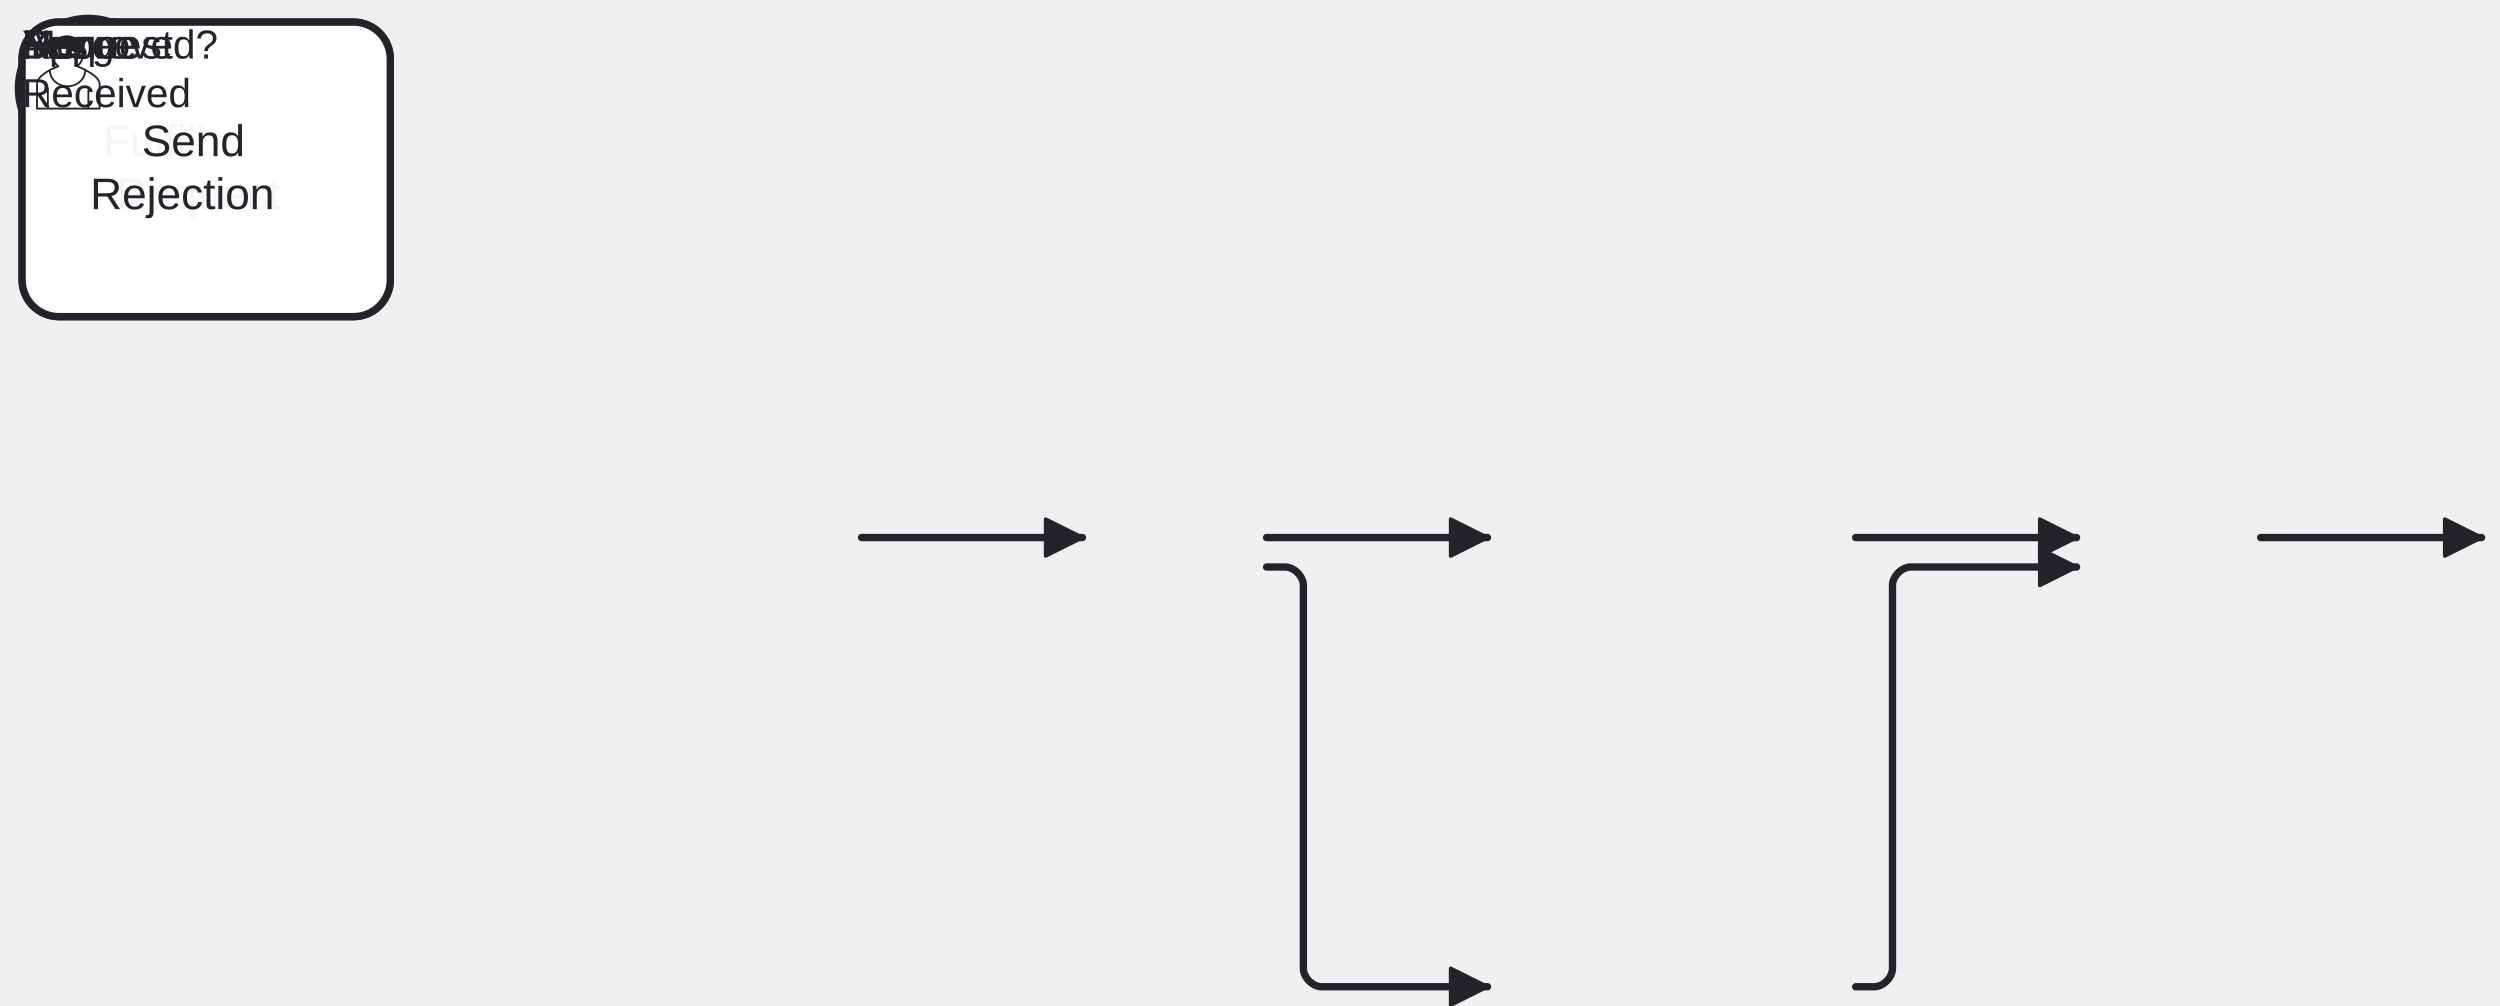
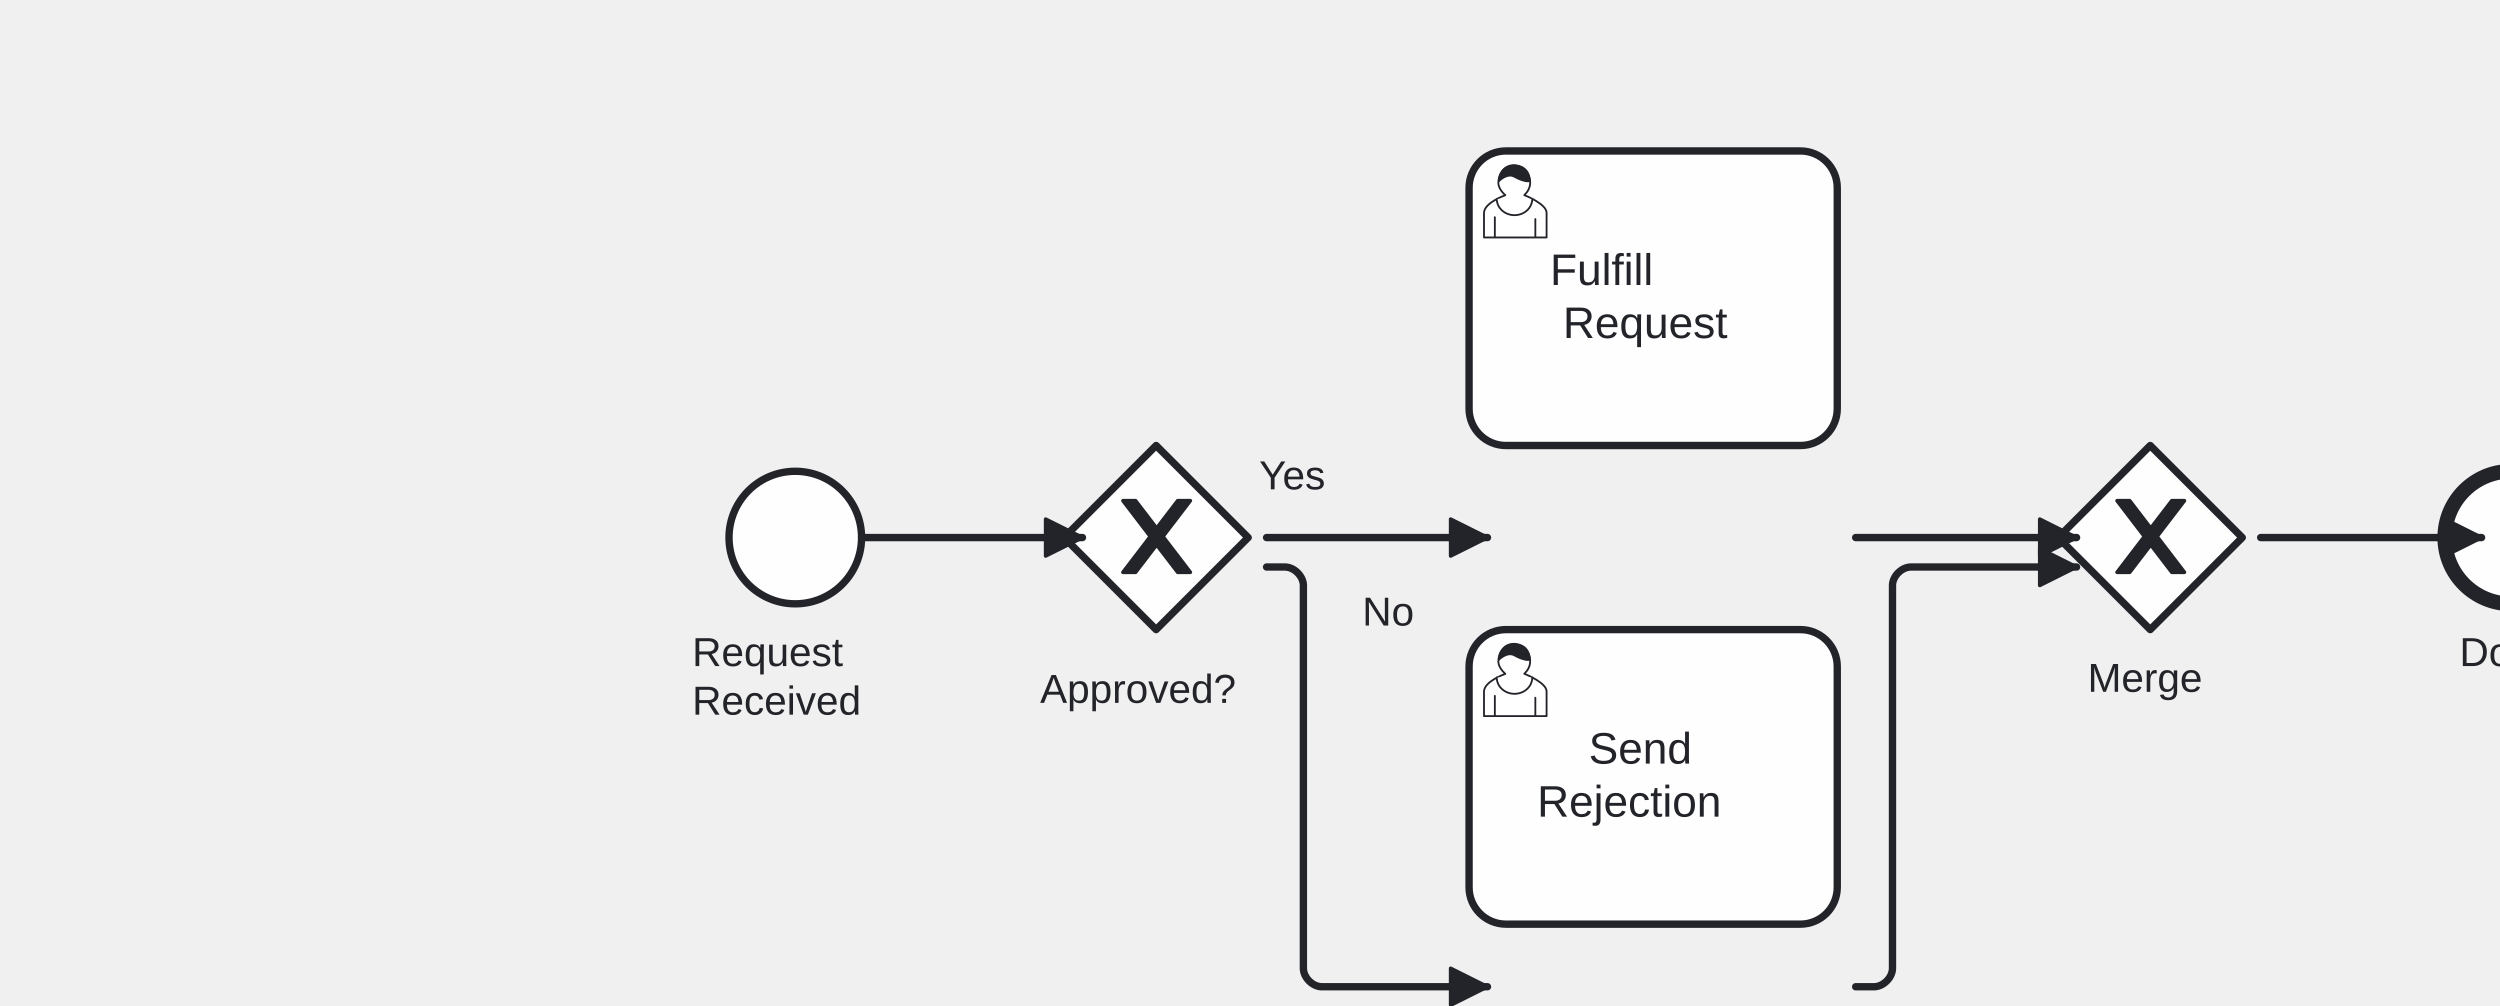
<svg xmlns="http://www.w3.org/2000/svg" width="679" height="273" viewBox="-6 -6 679 273" version="1.1">
  <g class="djs-group">
-     <g class="djs-element djs-shape" data-element-id="StartEvent_RequestReceived" style="display: block;">
+     <g class="djs-element djs-shape" data-element-id="StartEvent_RequestReceived" style="display: block;" transform="translate(192, 122)">
      <g class="djs-visual">
        <circle cx="18" cy="18" r="18" style="stroke-linecap: round; stroke-linejoin: round; stroke: hsl(225, 10%, 15%); stroke-width: 2px; fill: white; fill-opacity: 0.95;" />
      </g>
      <rect style="fill: none; stroke-opacity: 0; stroke: white; stroke-width: 15px;" class="djs-hit djs-hit-all" x="0" y="0" width="36" height="36" />
      <circle cx="18" cy="18" r="23" style="fill: none;" class="djs-outline" />
    </g>
  </g>
  <g class="djs-group">
-     <g class="djs-element djs-shape" data-element-id="Gateway_Approved" style="display: block;">
+     <g class="djs-element djs-shape" data-element-id="Gateway_Approved" style="display: block;" transform="translate(283, 115)">
      <g class="djs-visual">
        <polygon style="stroke-linecap: round; stroke-linejoin: round; stroke: hsl(225, 10%, 15%); stroke-width: 2px; fill: white; fill-opacity: 0.95;" points="25,0 50,25 25,50 0,25" />
        <path style="fill: hsl(225, 10%, 15%); stroke-linecap: round; stroke-linejoin: round; stroke: hsl(225, 10%, 15%); stroke-width: 1px;" d="m 16,15 7.429,9.714 -7.429,9.714 3.429,0 5.714,-7.464 5.714,7.464 3.429,0 -7.429,-9.714 7.429,-9.714 -3.429,0 -5.714,7.464 -5.714,-7.464 -3.429,0 z" />
      </g>
      <rect style="fill: none; stroke-opacity: 0; stroke: white; stroke-width: 15px;" class="djs-hit djs-hit-all" x="0" y="0" width="50" height="50" />
      <rect style="transform-box: fill-box; transform: rotate(45deg); transform-origin: center; fill: none;" x="2" y="2" rx="4" width="46" height="46" class="djs-outline" />
    </g>
  </g>
  <g class="djs-group">
-     <g class="djs-element djs-shape" data-element-id="Gateway_Merge" style="display: block;">
+     <g class="djs-element djs-shape" data-element-id="Gateway_Merge" style="display: block;" transform="translate(553, 115)">
      <g class="djs-visual">
        <polygon style="stroke-linecap: round; stroke-linejoin: round; stroke: hsl(225, 10%, 15%); stroke-width: 2px; fill: white; fill-opacity: 0.95;" points="25,0 50,25 25,50 0,25" />
        <path style="fill: hsl(225, 10%, 15%); stroke-linecap: round; stroke-linejoin: round; stroke: hsl(225, 10%, 15%); stroke-width: 1px;" d="m 16,15 7.429,9.714 -7.429,9.714 3.429,0 5.714,-7.464 5.714,7.464 3.429,0 -7.429,-9.714 7.429,-9.714 -3.429,0 -5.714,7.464 -5.714,-7.464 -3.429,0 z" />
      </g>
      <rect style="fill: none; stroke-opacity: 0; stroke: white; stroke-width: 15px;" class="djs-hit djs-hit-all" x="0" y="0" width="50" height="50" />
      <rect style="transform-box: fill-box; transform: rotate(45deg); transform-origin: center; fill: none;" x="2" y="2" rx="4" width="46" height="46" class="djs-outline" />
    </g>
  </g>
  <g class="djs-group">
-     <g class="djs-element djs-shape" data-element-id="EndEvent_Done" style="display: block;">
+     <g class="djs-element djs-shape" data-element-id="EndEvent_Done" style="display: block;" transform="translate(658, 122)">
      <g class="djs-visual">
        <circle cx="18" cy="18" r="18" style="stroke-linecap: round; stroke-linejoin: round; stroke: hsl(225, 10%, 15%); stroke-width: 4px; fill: white; fill-opacity: 0.95;" />
      </g>
      <rect style="fill: none; stroke-opacity: 0; stroke: white; stroke-width: 15px;" class="djs-hit djs-hit-all" x="0" y="0" width="36" height="36" />
      <circle cx="18" cy="18" r="24" style="fill: none;" class="djs-outline" />
    </g>
  </g>
  <g class="djs-group">
-     <g class="djs-element djs-shape" data-element-id="UserTask_FulfillRequest" style="display: block;">
+     <g class="djs-element djs-shape" data-element-id="UserTask_FulfillRequest" style="display: block;" transform="translate(393, 35)">
      <g class="djs-visual">
        <rect x="0" y="0" width="100" height="80" rx="10" ry="10" style="stroke-linecap: round; stroke-linejoin: round; stroke: hsl(225, 10%, 15%); stroke-width: 2px; fill: white; fill-opacity: 0.95;" />
        <text style="font-family: Arial, sans-serif; font-size: 12px; font-weight: normal; fill: hsl(225, 10%, 15%);" lineHeight="1.2" class="djs-label">
          <tspan x="22" y="36.4">Fulfill </tspan>
          <tspan x="25.5" y="50.8">Request</tspan>
        </text>
        <path style="fill: white; stroke-linecap: round; stroke-linejoin: round; stroke: hsl(225, 10%, 15%); stroke-width: 0.5px;" d="m 15,12 c 0.909,-0.845 1.594,-2.049 1.594,-3.385 0,-2.554 -1.805,-4.622 -4.357,-4.622 -2.552,0 -4.288,2.068 -4.288,4.622 0,1.348 0.974,2.562 1.896,3.405 -0.529,0.187 -5.669,2.097 -5.794,4.756 v 6.718 h 17 v -6.718 c 0,-2.298 -5.528,-4.595 -6.051,-4.776 zm -8,6 l 0,5.5 m 11,0 l 0,-5" />
        <path style="fill: white; stroke-linecap: round; stroke-linejoin: round; stroke: hsl(225, 10%, 15%); stroke-width: 0.5px;" d="m 15,12 m 2.162,1.009 c 0,2.447 -2.158,4.431 -4.821,4.431 -2.665,0 -4.822,-1.981 -4.822,-4.431 " />
        <path style="fill: hsl(225, 10%, 15%); stroke-linecap: round; stroke-linejoin: round; stroke: hsl(225, 10%, 15%); stroke-width: 0.5px;" d="m 15,12 m -6.9,-3.80 c 0,0 2.251,-2.358 4.274,-1.177 2.024,1.181 4.221,1.537 4.124,0.965 -0.098,-0.57 -0.117,-3.791 -4.191,-4.136 -3.575,0.001 -4.208,3.367 -4.207,4.348 z" />
      </g>
      <rect style="fill: none; stroke-opacity: 0; stroke: white; stroke-width: 15px;" class="djs-hit djs-hit-all" x="0" y="0" width="100" height="80" />
      <rect x="-5" y="-5" rx="14" width="110" height="90" style="fill: none;" class="djs-outline" />
    </g>
  </g>
  <g class="djs-group">
-     <g class="djs-element djs-shape" data-element-id="UserTask_SendRejection" style="display: block;">
+     <g class="djs-element djs-shape" data-element-id="UserTask_SendRejection" style="display: block;" transform="translate(393, 165)">
      <g class="djs-visual">
        <rect x="0" y="0" width="100" height="80" rx="10" ry="10" style="stroke-linecap: round; stroke-linejoin: round; stroke: hsl(225, 10%, 15%); stroke-width: 2px; fill: white; fill-opacity: 0.95;" />
        <text style="font-family: Arial, sans-serif; font-size: 12px; font-weight: normal; fill: hsl(225, 10%, 15%);" lineHeight="1.2" class="djs-label">
          <tspan x="32.5" y="36.4">Send </tspan>
          <tspan x="18.5" y="50.8">Rejection</tspan>
        </text>
        <path style="fill: white; stroke-linecap: round; stroke-linejoin: round; stroke: hsl(225, 10%, 15%); stroke-width: 0.5px;" d="m 15,12 c 0.909,-0.845 1.594,-2.049 1.594,-3.385 0,-2.554 -1.805,-4.622 -4.357,-4.622 -2.552,0 -4.288,2.068 -4.288,4.622 0,1.348 0.974,2.562 1.896,3.405 -0.529,0.187 -5.669,2.097 -5.794,4.756 v 6.718 h 17 v -6.718 c 0,-2.298 -5.528,-4.595 -6.051,-4.776 zm -8,6 l 0,5.5 m 11,0 l 0,-5" />
        <path style="fill: white; stroke-linecap: round; stroke-linejoin: round; stroke: hsl(225, 10%, 15%); stroke-width: 0.5px;" d="m 15,12 m 2.162,1.009 c 0,2.447 -2.158,4.431 -4.821,4.431 -2.665,0 -4.822,-1.981 -4.822,-4.431 " />
        <path style="fill: hsl(225, 10%, 15%); stroke-linecap: round; stroke-linejoin: round; stroke: hsl(225, 10%, 15%); stroke-width: 0.5px;" d="m 15,12 m -6.9,-3.80 c 0,0 2.251,-2.358 4.274,-1.177 2.024,1.181 4.221,1.537 4.124,0.965 -0.098,-0.57 -0.117,-3.791 -4.191,-4.136 -3.575,0.001 -4.208,3.367 -4.207,4.348 z" />
      </g>
      <rect style="fill: none; stroke-opacity: 0; stroke: white; stroke-width: 15px;" class="djs-hit djs-hit-all" x="0" y="0" width="100" height="80" />
      <rect x="-5" y="-5" rx="14" width="110" height="90" style="fill: none;" class="djs-outline" />
    </g>
  </g>
  <g class="djs-group">
    <g class="djs-element djs-connection" data-element-id="Flow_RequestReceived_to_Approved" style="display: block;">
      <g class="djs-visual">
        <defs>
-           <marker id="marker-9tue5xx95f86vamawi4f5zxod" viewBox="0 0 20 20" refX="11" refY="10" markerWidth="10" markerHeight="10" orient="auto">
-             <path d="M 1 5 L 11 10 L 1 15 Z" style="stroke-linecap: round; stroke-linejoin: round; stroke: hsl(225, 10%, 15%); stroke-width: 1px; fill: hsl(225, 10%, 15%);" />
-           </marker>
-         </defs>
-         <path style="fill: none; stroke-linecap: round; stroke-linejoin: round; stroke: hsl(225, 10%, 15%); stroke-width: 2px; marker-end: url(#marker-9tue5xx95f86vamawi4f5zxod);" data-corner-radius="5" d="M228,140L288,140" />
+           <marker id="marker-3vq2znjh9i7b80amewfvtsjrm" viewBox="0 0 20 20" refX="11" refY="10" markerWidth="10" markerHeight="10" orient="auto">
+             <path d="M 1 5 L 11 10 L 1 15 Z" style="stroke-linecap: round; stroke-linejoin: round; stroke: hsl(225, 10%, 15%); stroke-width: 1px; fill: hsl(225, 10%, 15%);" />
+           </marker>
+         </defs>
+         <path style="fill: none; stroke-linecap: round; stroke-linejoin: round; stroke: hsl(225, 10%, 15%); stroke-width: 2px; marker-end: url(#marker-3vq2znjh9i7b80amewfvtsjrm);" data-corner-radius="5" d="M228,140L288,140" />
      </g>
      <path d="M228,140L288,140" style="fill: none; stroke-opacity: 0; stroke: white; stroke-width: 15px;" class="djs-hit djs-hit-stroke" />
      <rect x="223" y="135" rx="4" width="70" height="10" style="fill: none;" class="djs-outline" />
    </g>
  </g>
  <g class="djs-group">
    <g class="djs-element djs-connection" data-element-id="Flow_Yes" style="display: block;">
      <g class="djs-visual">
        <defs>
-           <marker id="marker-eapjes3xk33bne0rd5g25cesj" viewBox="0 0 20 20" refX="11" refY="10" markerWidth="10" markerHeight="10" orient="auto">
-             <path d="M 1 5 L 11 10 L 1 15 Z" style="stroke-linecap: round; stroke-linejoin: round; stroke: hsl(225, 10%, 15%); stroke-width: 1px; fill: hsl(225, 10%, 15%);" />
-           </marker>
-         </defs>
-         <path style="fill: none; stroke-linecap: round; stroke-linejoin: round; stroke: hsl(225, 10%, 15%); stroke-width: 2px; marker-end: url(#marker-eapjes3xk33bne0rd5g25cesj);" data-corner-radius="5" d="M338,140L398,140" />
+           <marker id="marker-cymj77pb7wk1yoopkwpviqrgf" viewBox="0 0 20 20" refX="11" refY="10" markerWidth="10" markerHeight="10" orient="auto">
+             <path d="M 1 5 L 11 10 L 1 15 Z" style="stroke-linecap: round; stroke-linejoin: round; stroke: hsl(225, 10%, 15%); stroke-width: 1px; fill: hsl(225, 10%, 15%);" />
+           </marker>
+         </defs>
+         <path style="fill: none; stroke-linecap: round; stroke-linejoin: round; stroke: hsl(225, 10%, 15%); stroke-width: 2px; marker-end: url(#marker-cymj77pb7wk1yoopkwpviqrgf);" data-corner-radius="5" d="M338,140L398,140" />
      </g>
      <path d="M338,140L398,140" style="fill: none; stroke-opacity: 0; stroke: white; stroke-width: 15px;" class="djs-hit djs-hit-stroke" />
      <rect x="333" y="135" rx="4" width="70" height="10" style="fill: none;" class="djs-outline" />
    </g>
  </g>
  <g class="djs-group">
    <g class="djs-element djs-connection" data-element-id="Flow_No" style="display: block;">
      <g class="djs-visual">
        <defs>
-           <marker id="marker-6lmikna89tq38xa20nxacwgex" viewBox="0 0 20 20" refX="11" refY="10" markerWidth="10" markerHeight="10" orient="auto">
-             <path d="M 1 5 L 11 10 L 1 15 Z" style="stroke-linecap: round; stroke-linejoin: round; stroke: hsl(225, 10%, 15%); stroke-width: 1px; fill: hsl(225, 10%, 15%);" />
-           </marker>
-         </defs>
-         <path style="fill: none; stroke-linecap: round; stroke-linejoin: round; stroke: hsl(225, 10%, 15%); stroke-width: 2px; marker-end: url(#marker-6lmikna89tq38xa20nxacwgex);" data-corner-radius="5" d="M338,148L343,148C345.5,148,348,150.5,348,153L348,257C348,259.5,350.5,262,353,262L398,262" />
+           <marker id="marker-2lkn4mr5v2paix2cl54edct4m" viewBox="0 0 20 20" refX="11" refY="10" markerWidth="10" markerHeight="10" orient="auto">
+             <path d="M 1 5 L 11 10 L 1 15 Z" style="stroke-linecap: round; stroke-linejoin: round; stroke: hsl(225, 10%, 15%); stroke-width: 1px; fill: hsl(225, 10%, 15%);" />
+           </marker>
+         </defs>
+         <path style="fill: none; stroke-linecap: round; stroke-linejoin: round; stroke: hsl(225, 10%, 15%); stroke-width: 2px; marker-end: url(#marker-2lkn4mr5v2paix2cl54edct4m);" data-corner-radius="5" d="M338,148L343,148C345.5,148,348,150.5,348,153L348,257C348,259.5,350.5,262,353,262L398,262" />
      </g>
      <path d="M338,148L348,148L348,262L398,262" style="fill: none; stroke-opacity: 0; stroke: white; stroke-width: 15px;" class="djs-hit djs-hit-stroke" />
      <rect x="333" y="143" rx="4" width="70" height="124" style="fill: none;" class="djs-outline" />
    </g>
  </g>
  <g class="djs-group">
    <g class="djs-element djs-connection" data-element-id="Flow_FulfillRequest_to_Merge" style="display: block;">
      <g class="djs-visual">
        <defs>
-           <marker id="marker-3h83d3u6ttsrscfauraxae17j" viewBox="0 0 20 20" refX="11" refY="10" markerWidth="10" markerHeight="10" orient="auto">
-             <path d="M 1 5 L 11 10 L 1 15 Z" style="stroke-linecap: round; stroke-linejoin: round; stroke: hsl(225, 10%, 15%); stroke-width: 1px; fill: hsl(225, 10%, 15%);" />
-           </marker>
-         </defs>
-         <path style="fill: none; stroke-linecap: round; stroke-linejoin: round; stroke: hsl(225, 10%, 15%); stroke-width: 2px; marker-end: url(#marker-3h83d3u6ttsrscfauraxae17j);" data-corner-radius="5" d="M498,140L558,140" />
+           <marker id="marker-3p6txr7wcf43su7k0sqovvfb2" viewBox="0 0 20 20" refX="11" refY="10" markerWidth="10" markerHeight="10" orient="auto">
+             <path d="M 1 5 L 11 10 L 1 15 Z" style="stroke-linecap: round; stroke-linejoin: round; stroke: hsl(225, 10%, 15%); stroke-width: 1px; fill: hsl(225, 10%, 15%);" />
+           </marker>
+         </defs>
+         <path style="fill: none; stroke-linecap: round; stroke-linejoin: round; stroke: hsl(225, 10%, 15%); stroke-width: 2px; marker-end: url(#marker-3p6txr7wcf43su7k0sqovvfb2);" data-corner-radius="5" d="M498,140L558,140" />
      </g>
      <path d="M498,140L558,140" style="fill: none; stroke-opacity: 0; stroke: white; stroke-width: 15px;" class="djs-hit djs-hit-stroke" />
      <rect x="493" y="135" rx="4" width="70" height="10" style="fill: none;" class="djs-outline" />
    </g>
  </g>
  <g class="djs-group">
    <g class="djs-element djs-connection" data-element-id="Flow_SendRejection_to_Merge" style="display: block;">
      <g class="djs-visual">
        <defs>
-           <marker id="marker-c6ghbded471twcxhyg4l1eqb4" viewBox="0 0 20 20" refX="11" refY="10" markerWidth="10" markerHeight="10" orient="auto">
-             <path d="M 1 5 L 11 10 L 1 15 Z" style="stroke-linecap: round; stroke-linejoin: round; stroke: hsl(225, 10%, 15%); stroke-width: 1px; fill: hsl(225, 10%, 15%);" />
-           </marker>
-         </defs>
-         <path style="fill: none; stroke-linecap: round; stroke-linejoin: round; stroke: hsl(225, 10%, 15%); stroke-width: 2px; marker-end: url(#marker-c6ghbded471twcxhyg4l1eqb4);" data-corner-radius="5" d="M498,262L503,262C505.5,262,508,259.5,508,257L508,153C508,150.5,510.5,148,513,148L558,148" />
+           <marker id="marker-dooi78tuft4kr3tndct92r8nm" viewBox="0 0 20 20" refX="11" refY="10" markerWidth="10" markerHeight="10" orient="auto">
+             <path d="M 1 5 L 11 10 L 1 15 Z" style="stroke-linecap: round; stroke-linejoin: round; stroke: hsl(225, 10%, 15%); stroke-width: 1px; fill: hsl(225, 10%, 15%);" />
+           </marker>
+         </defs>
+         <path style="fill: none; stroke-linecap: round; stroke-linejoin: round; stroke: hsl(225, 10%, 15%); stroke-width: 2px; marker-end: url(#marker-dooi78tuft4kr3tndct92r8nm);" data-corner-radius="5" d="M498,262L503,262C505.5,262,508,259.5,508,257L508,153C508,150.5,510.5,148,513,148L558,148" />
      </g>
      <path d="M498,262L508,262L508,148L558,148" style="fill: none; stroke-opacity: 0; stroke: white; stroke-width: 15px;" class="djs-hit djs-hit-stroke" />
      <rect x="493" y="143" rx="4" width="70" height="124" style="fill: none;" class="djs-outline" />
    </g>
  </g>
  <g class="djs-group">
    <g class="djs-element djs-connection" data-element-id="Flow_Merge_to_Done" style="display: block;">
      <g class="djs-visual">
        <defs>
-           <marker id="marker-c6oeiwuxcd1qhkj7py2eo7z06" viewBox="0 0 20 20" refX="11" refY="10" markerWidth="10" markerHeight="10" orient="auto">
-             <path d="M 1 5 L 11 10 L 1 15 Z" style="stroke-linecap: round; stroke-linejoin: round; stroke: hsl(225, 10%, 15%); stroke-width: 1px; fill: hsl(225, 10%, 15%);" />
-           </marker>
-         </defs>
-         <path style="fill: none; stroke-linecap: round; stroke-linejoin: round; stroke: hsl(225, 10%, 15%); stroke-width: 2px; marker-end: url(#marker-c6oeiwuxcd1qhkj7py2eo7z06);" data-corner-radius="5" d="M608,140L668,140" />
+           <marker id="marker-8hcij9jvp4akm97si5hxnk9i6" viewBox="0 0 20 20" refX="11" refY="10" markerWidth="10" markerHeight="10" orient="auto">
+             <path d="M 1 5 L 11 10 L 1 15 Z" style="stroke-linecap: round; stroke-linejoin: round; stroke: hsl(225, 10%, 15%); stroke-width: 1px; fill: hsl(225, 10%, 15%);" />
+           </marker>
+         </defs>
+         <path style="fill: none; stroke-linecap: round; stroke-linejoin: round; stroke: hsl(225, 10%, 15%); stroke-width: 2px; marker-end: url(#marker-8hcij9jvp4akm97si5hxnk9i6);" data-corner-radius="5" d="M608,140L668,140" />
      </g>
      <path d="M608,140L668,140" style="fill: none; stroke-opacity: 0; stroke: white; stroke-width: 15px;" class="djs-hit djs-hit-stroke" />
      <rect x="603" y="135" rx="4" width="70" height="10" style="fill: none;" class="djs-outline" />
    </g>
  </g>
  <g class="djs-group">
-     <g class="djs-element djs-shape" data-element-id="StartEvent_RequestReceived_label" style="display: block;">
+     <g class="djs-element djs-shape" data-element-id="StartEvent_RequestReceived_label" style="display: block;" transform="translate(182, 165)">
      <g class="djs-visual">
        <text style="font-family: Arial, sans-serif; font-size: 11px; font-weight: normal; fill: hsl(225, 10%, 15%);" lineHeight="1.2" class="djs-label">
          <tspan x="0" y="9.9">Request </tspan>
          <tspan x="0" y="23.1">Received</tspan>
        </text>
      </g>
      <rect style="fill: none; stroke-opacity: 0; stroke: white; stroke-width: 15px;" class="djs-hit djs-hit-all" x="0" y="0" width="56" height="27" />
      <rect x="-5" y="-5" rx="4" width="66" height="37" style="fill: none;" class="djs-outline" />
    </g>
  </g>
  <g class="djs-group">
-     <g class="djs-element djs-shape" data-element-id="Gateway_Approved_label" style="display: block;">
+     <g class="djs-element djs-shape" data-element-id="Gateway_Approved_label" style="display: block;" transform="translate(276.5, 175)">
      <g class="djs-visual">
        <text style="font-family: Arial, sans-serif; font-size: 11px; font-weight: normal; fill: hsl(225, 10%, 15%);" lineHeight="1.2" class="djs-label">
          <tspan x="0" y="9.9">Approved?</tspan>
        </text>
      </g>
      <rect style="fill: none; stroke-opacity: 0; stroke: white; stroke-width: 15px;" class="djs-hit djs-hit-all" x="0" y="0" width="63" height="14" />
      <rect x="-5" y="-5" rx="4" width="73" height="24" style="fill: none;" class="djs-outline" />
    </g>
  </g>
  <g class="djs-group">
-     <g class="djs-element djs-shape" data-element-id="Gateway_Merge_label" style="display: block;">
+     <g class="djs-element djs-shape" data-element-id="Gateway_Merge_label" style="display: block;" transform="translate(561, 172)">
      <g class="djs-visual">
        <text style="font-family: Arial, sans-serif; font-size: 11px; font-weight: normal; fill: hsl(225, 10%, 15%);" lineHeight="1.2" class="djs-label">
          <tspan x="0" y="9.9">Merge</tspan>
        </text>
      </g>
      <rect style="fill: none; stroke-opacity: 0; stroke: white; stroke-width: 15px;" class="djs-hit djs-hit-all" x="0" y="0" width="35" height="14" />
      <rect x="-5" y="-5" rx="4" width="45" height="24" style="fill: none;" class="djs-outline" />
    </g>
  </g>
  <g class="djs-group">
-     <g class="djs-element djs-shape" data-element-id="EndEvent_Done_label" style="display: block;">
+     <g class="djs-element djs-shape" data-element-id="EndEvent_Done_label" style="display: block;" transform="translate(662, 165)">
      <g class="djs-visual">
        <text style="font-family: Arial, sans-serif; font-size: 11px; font-weight: normal; fill: hsl(225, 10%, 15%);" lineHeight="1.2" class="djs-label">
          <tspan x="0" y="9.9">Done</tspan>
        </text>
      </g>
      <rect style="fill: none; stroke-opacity: 0; stroke: white; stroke-width: 15px;" class="djs-hit djs-hit-all" x="0" y="0" width="28" height="14" />
      <rect x="-5" y="-5" rx="4" width="38" height="24" style="fill: none;" class="djs-outline" />
    </g>
  </g>
  <g class="djs-group">
-     <g class="djs-element djs-shape" data-element-id="Flow_Yes_label" style="display: block;">
+     <g class="djs-element djs-shape" data-element-id="Flow_Yes_label" style="display: block;" transform="translate(336, 117)">
      <g class="djs-visual">
        <text style="font-family: Arial, sans-serif; font-size: 11px; font-weight: normal; fill: hsl(225, 10%, 15%);" lineHeight="1.2" class="djs-label">
          <tspan x="0" y="9.9">Yes</tspan>
        </text>
      </g>
      <rect style="fill: none; stroke-opacity: 0; stroke: white; stroke-width: 15px;" class="djs-hit djs-hit-all" x="0" y="0" width="21" height="14" />
      <rect x="-5" y="-5" rx="4" width="31" height="24" style="fill: none;" class="djs-outline" />
    </g>
  </g>
  <g class="djs-group">
-     <g class="djs-element djs-shape" data-element-id="Flow_No_label" style="display: block;">
+     <g class="djs-element djs-shape" data-element-id="Flow_No_label" style="display: block;" transform="translate(364, 154)">
      <g class="djs-visual">
        <text style="font-family: Arial, sans-serif; font-size: 11px; font-weight: normal; fill: hsl(225, 10%, 15%);" lineHeight="1.2" class="djs-label">
          <tspan x="0" y="9.9">No</tspan>
        </text>
      </g>
      <rect style="fill: none; stroke-opacity: 0; stroke: white; stroke-width: 15px;" class="djs-hit djs-hit-all" x="0" y="0" width="14" height="14" />
      <rect x="-5" y="-5" rx="4" width="24" height="24" style="fill: none;" class="djs-outline" />
    </g>
  </g>
</svg>
